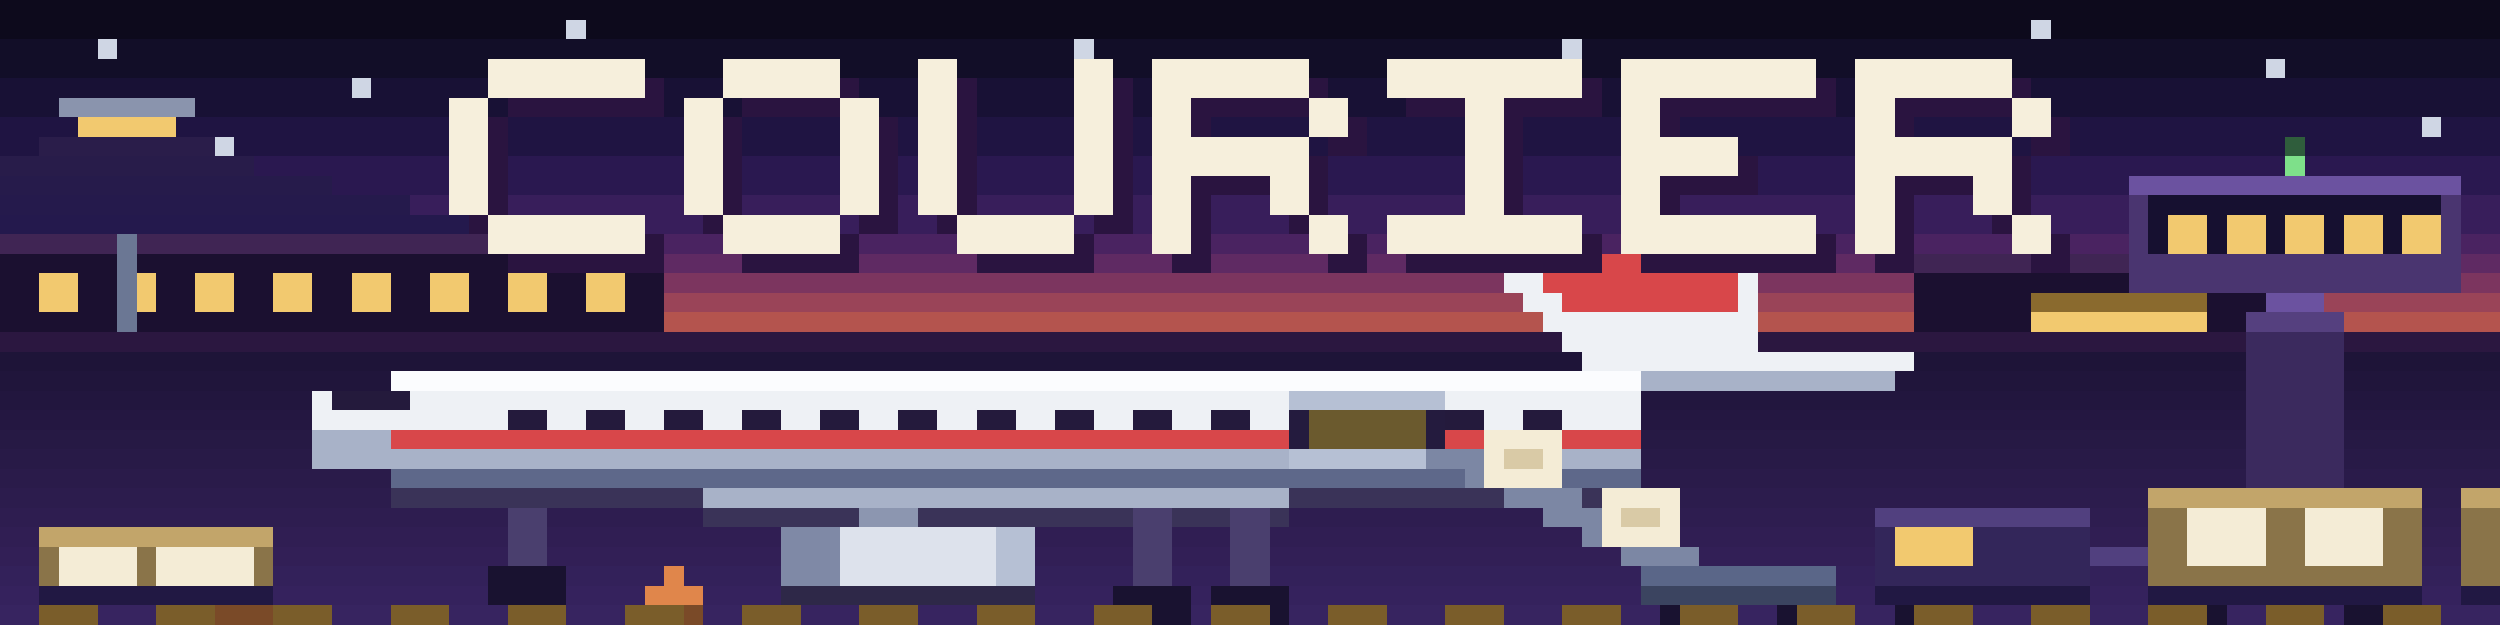
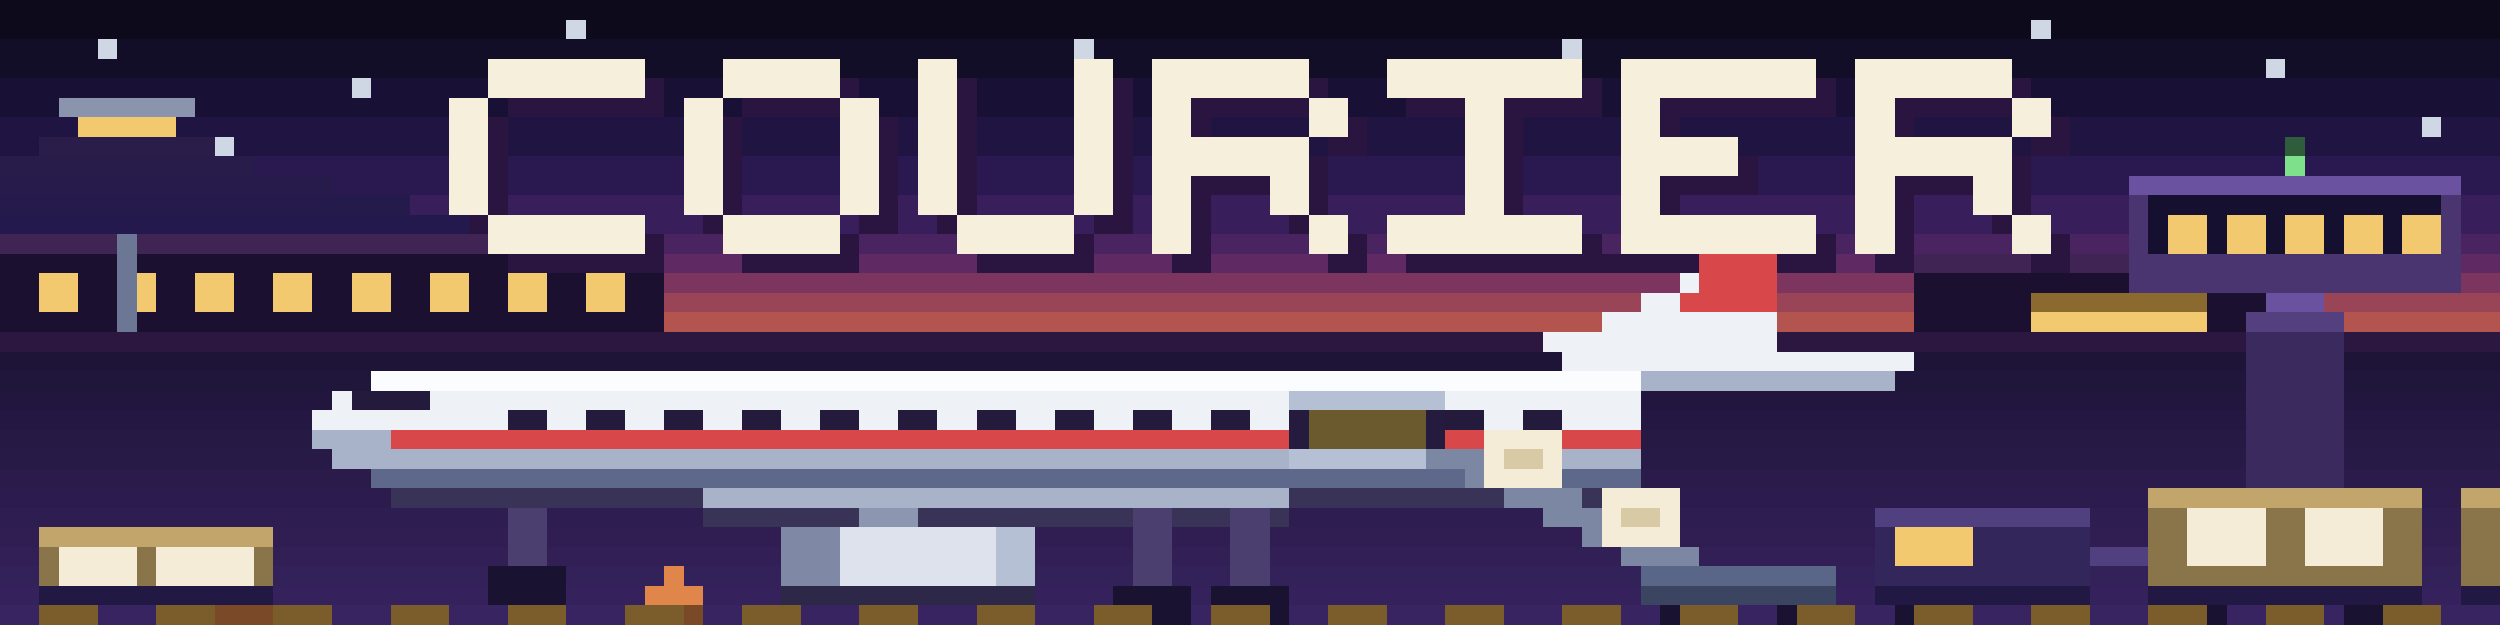
<svg xmlns="http://www.w3.org/2000/svg" viewBox="0 0 1024 256" shape-rendering="crispEdges" role="img" aria-label="Courier">
  <rect x="0" y="0" width="1024" height="8" fill="#0d0a1c" />
  <rect x="0" y="8" width="232" height="8" fill="#0d0a1c" />
  <rect x="232" y="8" width="8" height="8" fill="#cfd6e4" />
  <rect x="240" y="8" width="592" height="8" fill="#0d0a1c" />
  <rect x="832" y="8" width="8" height="8" fill="#cfd6e4" />
  <rect x="840" y="8" width="184" height="8" fill="#0d0a1c" />
  <rect x="0" y="16" width="40" height="8" fill="#120e28" />
  <rect x="40" y="16" width="8" height="8" fill="#cfd6e4" />
  <rect x="48" y="16" width="392" height="8" fill="#120e28" />
  <rect x="440" y="16" width="8" height="8" fill="#cfd6e4" />
  <rect x="448" y="16" width="192" height="8" fill="#120e28" />
  <rect x="640" y="16" width="8" height="8" fill="#cfd6e4" />
  <rect x="648" y="16" width="376" height="8" fill="#120e28" />
  <rect x="0" y="24" width="200" height="8" fill="#120e28" />
  <rect x="200" y="24" width="64" height="8" fill="#f6efdc" />
  <rect x="264" y="24" width="32" height="8" fill="#120e28" />
  <rect x="296" y="24" width="48" height="8" fill="#f6efdc" />
  <rect x="344" y="24" width="32" height="8" fill="#120e28" />
  <rect x="376" y="24" width="16" height="8" fill="#f6efdc" />
  <rect x="392" y="24" width="48" height="8" fill="#120e28" />
  <rect x="440" y="24" width="16" height="8" fill="#f6efdc" />
  <rect x="456" y="24" width="16" height="8" fill="#120e28" />
  <rect x="472" y="24" width="64" height="8" fill="#f6efdc" />
  <rect x="536" y="24" width="32" height="8" fill="#120e28" />
  <rect x="568" y="24" width="80" height="8" fill="#f6efdc" />
  <rect x="648" y="24" width="16" height="8" fill="#120e28" />
  <rect x="664" y="24" width="80" height="8" fill="#f6efdc" />
  <rect x="744" y="24" width="16" height="8" fill="#120e28" />
  <rect x="760" y="24" width="64" height="8" fill="#f6efdc" />
  <rect x="824" y="24" width="104" height="8" fill="#120e28" />
  <rect x="928" y="24" width="8" height="8" fill="#cfd6e4" />
  <rect x="936" y="24" width="88" height="8" fill="#120e28" />
  <rect x="0" y="32" width="144" height="8" fill="#181135" />
  <rect x="144" y="32" width="8" height="8" fill="#cfd6e4" />
  <rect x="152" y="32" width="48" height="8" fill="#181135" />
  <rect x="200" y="32" width="64" height="8" fill="#f6efdc" />
  <rect x="264" y="32" width="8" height="8" fill="#2a1440" />
  <rect x="272" y="32" width="24" height="8" fill="#181135" />
  <rect x="296" y="32" width="48" height="8" fill="#f6efdc" />
  <rect x="344" y="32" width="8" height="8" fill="#2a1440" />
  <rect x="352" y="32" width="24" height="8" fill="#181135" />
  <rect x="376" y="32" width="16" height="8" fill="#f6efdc" />
  <rect x="392" y="32" width="8" height="8" fill="#2a1440" />
  <rect x="400" y="32" width="40" height="8" fill="#181135" />
  <rect x="440" y="32" width="16" height="8" fill="#f6efdc" />
  <rect x="456" y="32" width="8" height="8" fill="#2a1440" />
  <rect x="464" y="32" width="8" height="8" fill="#181135" />
  <rect x="472" y="32" width="64" height="8" fill="#f6efdc" />
  <rect x="536" y="32" width="8" height="8" fill="#2a1440" />
  <rect x="544" y="32" width="24" height="8" fill="#181135" />
  <rect x="568" y="32" width="80" height="8" fill="#f6efdc" />
  <rect x="648" y="32" width="8" height="8" fill="#2a1440" />
  <rect x="656" y="32" width="8" height="8" fill="#181135" />
  <rect x="664" y="32" width="80" height="8" fill="#f6efdc" />
  <rect x="744" y="32" width="8" height="8" fill="#2a1440" />
  <rect x="752" y="32" width="8" height="8" fill="#181135" />
  <rect x="760" y="32" width="64" height="8" fill="#f6efdc" />
  <rect x="824" y="32" width="8" height="8" fill="#2a1440" />
  <rect x="832" y="32" width="192" height="8" fill="#181135" />
  <rect x="0" y="40" width="24" height="8" fill="#181135" />
  <rect x="24" y="40" width="56" height="8" fill="#8a94ad" />
  <rect x="80" y="40" width="104" height="8" fill="#181135" />
  <rect x="184" y="40" width="16" height="8" fill="#f6efdc" />
  <rect x="200" y="40" width="8" height="8" fill="#181135" />
  <rect x="208" y="40" width="64" height="8" fill="#2a1440" />
  <rect x="272" y="40" width="8" height="8" fill="#181135" />
  <rect x="280" y="40" width="16" height="8" fill="#f6efdc" />
  <rect x="296" y="40" width="8" height="8" fill="#181135" />
  <rect x="304" y="40" width="40" height="8" fill="#2a1440" />
  <rect x="344" y="40" width="16" height="8" fill="#f6efdc" />
  <rect x="360" y="40" width="16" height="8" fill="#181135" />
  <rect x="376" y="40" width="16" height="8" fill="#f6efdc" />
  <rect x="392" y="40" width="8" height="8" fill="#2a1440" />
  <rect x="400" y="40" width="40" height="8" fill="#181135" />
  <rect x="440" y="40" width="16" height="8" fill="#f6efdc" />
  <rect x="456" y="40" width="8" height="8" fill="#2a1440" />
  <rect x="464" y="40" width="8" height="8" fill="#181135" />
  <rect x="472" y="40" width="16" height="8" fill="#f6efdc" />
  <rect x="488" y="40" width="48" height="8" fill="#2a1440" />
  <rect x="536" y="40" width="16" height="8" fill="#f6efdc" />
  <rect x="552" y="40" width="24" height="8" fill="#181135" />
  <rect x="576" y="40" width="24" height="8" fill="#2a1440" />
  <rect x="600" y="40" width="16" height="8" fill="#f6efdc" />
  <rect x="616" y="40" width="40" height="8" fill="#2a1440" />
  <rect x="656" y="40" width="8" height="8" fill="#181135" />
  <rect x="664" y="40" width="16" height="8" fill="#f6efdc" />
  <rect x="680" y="40" width="72" height="8" fill="#2a1440" />
  <rect x="752" y="40" width="8" height="8" fill="#181135" />
  <rect x="760" y="40" width="16" height="8" fill="#f6efdc" />
  <rect x="776" y="40" width="48" height="8" fill="#2a1440" />
  <rect x="824" y="40" width="16" height="8" fill="#f6efdc" />
  <rect x="840" y="40" width="184" height="8" fill="#181135" />
  <rect x="0" y="48" width="32" height="8" fill="#1f1442" />
  <rect x="32" y="48" width="40" height="8" fill="#f2c96f" />
  <rect x="72" y="48" width="112" height="8" fill="#1f1442" />
  <rect x="184" y="48" width="16" height="8" fill="#f6efdc" />
  <rect x="200" y="48" width="8" height="8" fill="#2a1440" />
  <rect x="208" y="48" width="72" height="8" fill="#1f1442" />
  <rect x="280" y="48" width="16" height="8" fill="#f6efdc" />
  <rect x="296" y="48" width="8" height="8" fill="#2a1440" />
  <rect x="304" y="48" width="40" height="8" fill="#1f1442" />
  <rect x="344" y="48" width="16" height="8" fill="#f6efdc" />
  <rect x="360" y="48" width="8" height="8" fill="#2a1440" />
  <rect x="368" y="48" width="8" height="8" fill="#1f1442" />
  <rect x="376" y="48" width="16" height="8" fill="#f6efdc" />
  <rect x="392" y="48" width="8" height="8" fill="#2a1440" />
  <rect x="400" y="48" width="40" height="8" fill="#1f1442" />
  <rect x="440" y="48" width="16" height="8" fill="#f6efdc" />
  <rect x="456" y="48" width="8" height="8" fill="#2a1440" />
  <rect x="464" y="48" width="8" height="8" fill="#1f1442" />
  <rect x="472" y="48" width="16" height="8" fill="#f6efdc" />
  <rect x="488" y="48" width="8" height="8" fill="#2a1440" />
  <rect x="496" y="48" width="40" height="8" fill="#1f1442" />
  <rect x="536" y="48" width="16" height="8" fill="#f6efdc" />
  <rect x="552" y="48" width="8" height="8" fill="#2a1440" />
  <rect x="560" y="48" width="40" height="8" fill="#1f1442" />
  <rect x="600" y="48" width="16" height="8" fill="#f6efdc" />
  <rect x="616" y="48" width="8" height="8" fill="#2a1440" />
  <rect x="624" y="48" width="40" height="8" fill="#1f1442" />
  <rect x="664" y="48" width="16" height="8" fill="#f6efdc" />
  <rect x="680" y="48" width="8" height="8" fill="#2a1440" />
  <rect x="688" y="48" width="72" height="8" fill="#1f1442" />
  <rect x="760" y="48" width="16" height="8" fill="#f6efdc" />
  <rect x="776" y="48" width="8" height="8" fill="#2a1440" />
  <rect x="784" y="48" width="40" height="8" fill="#1f1442" />
  <rect x="824" y="48" width="16" height="8" fill="#f6efdc" />
  <rect x="840" y="48" width="8" height="8" fill="#2a1440" />
  <rect x="848" y="48" width="144" height="8" fill="#1f1442" />
  <rect x="992" y="48" width="8" height="8" fill="#cfd6e4" />
  <rect x="1000" y="48" width="24" height="8" fill="#1f1442" />
  <rect x="0" y="56" width="16" height="8" fill="#1f1442" />
  <rect x="16" y="56" width="72" height="8" fill="#2a1d4a" />
  <rect x="88" y="56" width="8" height="8" fill="#cfd6e4" />
  <rect x="96" y="56" width="88" height="8" fill="#1f1442" />
  <rect x="184" y="56" width="16" height="8" fill="#f6efdc" />
  <rect x="200" y="56" width="8" height="8" fill="#2a1440" />
  <rect x="208" y="56" width="72" height="8" fill="#1f1442" />
  <rect x="280" y="56" width="16" height="8" fill="#f6efdc" />
  <rect x="296" y="56" width="8" height="8" fill="#2a1440" />
  <rect x="304" y="56" width="40" height="8" fill="#1f1442" />
  <rect x="344" y="56" width="16" height="8" fill="#f6efdc" />
  <rect x="360" y="56" width="8" height="8" fill="#2a1440" />
  <rect x="368" y="56" width="8" height="8" fill="#1f1442" />
  <rect x="376" y="56" width="16" height="8" fill="#f6efdc" />
  <rect x="392" y="56" width="8" height="8" fill="#2a1440" />
  <rect x="400" y="56" width="40" height="8" fill="#1f1442" />
  <rect x="440" y="56" width="16" height="8" fill="#f6efdc" />
  <rect x="456" y="56" width="8" height="8" fill="#2a1440" />
  <rect x="464" y="56" width="8" height="8" fill="#1f1442" />
  <rect x="472" y="56" width="64" height="8" fill="#f6efdc" />
  <rect x="536" y="56" width="8" height="8" fill="#1f1442" />
  <rect x="544" y="56" width="16" height="8" fill="#2a1440" />
  <rect x="560" y="56" width="40" height="8" fill="#1f1442" />
  <rect x="600" y="56" width="16" height="8" fill="#f6efdc" />
  <rect x="616" y="56" width="8" height="8" fill="#2a1440" />
  <rect x="624" y="56" width="40" height="8" fill="#1f1442" />
  <rect x="664" y="56" width="48" height="8" fill="#f6efdc" />
  <rect x="712" y="56" width="48" height="8" fill="#1f1442" />
  <rect x="760" y="56" width="64" height="8" fill="#f6efdc" />
  <rect x="824" y="56" width="8" height="8" fill="#1f1442" />
  <rect x="832" y="56" width="16" height="8" fill="#2a1440" />
  <rect x="848" y="56" width="88" height="8" fill="#1f1442" />
  <rect x="936" y="56" width="8" height="8" fill="#2f5d3c" />
  <rect x="944" y="56" width="80" height="8" fill="#1f1442" />
  <rect x="0" y="64" width="104" height="8" fill="#281c4a" />
  <rect x="104" y="64" width="80" height="8" fill="#2a1850" />
  <rect x="184" y="64" width="16" height="8" fill="#f6efdc" />
  <rect x="200" y="64" width="8" height="8" fill="#2a1440" />
  <rect x="208" y="64" width="72" height="8" fill="#2a1850" />
  <rect x="280" y="64" width="16" height="8" fill="#f6efdc" />
  <rect x="296" y="64" width="8" height="8" fill="#2a1440" />
  <rect x="304" y="64" width="40" height="8" fill="#2a1850" />
  <rect x="344" y="64" width="16" height="8" fill="#f6efdc" />
  <rect x="360" y="64" width="8" height="8" fill="#2a1440" />
  <rect x="368" y="64" width="8" height="8" fill="#2a1850" />
  <rect x="376" y="64" width="16" height="8" fill="#f6efdc" />
  <rect x="392" y="64" width="8" height="8" fill="#2a1440" />
  <rect x="400" y="64" width="40" height="8" fill="#2a1850" />
  <rect x="440" y="64" width="16" height="8" fill="#f6efdc" />
  <rect x="456" y="64" width="8" height="8" fill="#2a1440" />
  <rect x="464" y="64" width="8" height="8" fill="#2a1850" />
  <rect x="472" y="64" width="64" height="8" fill="#f6efdc" />
  <rect x="536" y="64" width="8" height="8" fill="#2a1440" />
  <rect x="544" y="64" width="56" height="8" fill="#2a1850" />
  <rect x="600" y="64" width="16" height="8" fill="#f6efdc" />
  <rect x="616" y="64" width="8" height="8" fill="#2a1440" />
  <rect x="624" y="64" width="40" height="8" fill="#2a1850" />
  <rect x="664" y="64" width="48" height="8" fill="#f6efdc" />
  <rect x="712" y="64" width="8" height="8" fill="#2a1440" />
  <rect x="720" y="64" width="40" height="8" fill="#2a1850" />
  <rect x="760" y="64" width="64" height="8" fill="#f6efdc" />
  <rect x="824" y="64" width="8" height="8" fill="#2a1440" />
  <rect x="832" y="64" width="104" height="8" fill="#2a1850" />
  <rect x="936" y="64" width="8" height="8" fill="#7ee08a" />
  <rect x="944" y="64" width="80" height="8" fill="#2a1850" />
  <rect x="0" y="72" width="136" height="8" fill="#261b4b" />
  <rect x="136" y="72" width="48" height="8" fill="#2a1850" />
  <rect x="184" y="72" width="16" height="8" fill="#f6efdc" />
  <rect x="200" y="72" width="8" height="8" fill="#2a1440" />
  <rect x="208" y="72" width="72" height="8" fill="#2a1850" />
  <rect x="280" y="72" width="16" height="8" fill="#f6efdc" />
  <rect x="296" y="72" width="8" height="8" fill="#2a1440" />
  <rect x="304" y="72" width="40" height="8" fill="#2a1850" />
  <rect x="344" y="72" width="16" height="8" fill="#f6efdc" />
  <rect x="360" y="72" width="8" height="8" fill="#2a1440" />
  <rect x="368" y="72" width="8" height="8" fill="#2a1850" />
  <rect x="376" y="72" width="16" height="8" fill="#f6efdc" />
  <rect x="392" y="72" width="8" height="8" fill="#2a1440" />
  <rect x="400" y="72" width="40" height="8" fill="#2a1850" />
  <rect x="440" y="72" width="16" height="8" fill="#f6efdc" />
  <rect x="456" y="72" width="8" height="8" fill="#2a1440" />
  <rect x="464" y="72" width="8" height="8" fill="#2a1850" />
  <rect x="472" y="72" width="16" height="8" fill="#f6efdc" />
  <rect x="488" y="72" width="32" height="8" fill="#2a1440" />
  <rect x="520" y="72" width="16" height="8" fill="#f6efdc" />
  <rect x="536" y="72" width="8" height="8" fill="#2a1440" />
  <rect x="544" y="72" width="56" height="8" fill="#2a1850" />
  <rect x="600" y="72" width="16" height="8" fill="#f6efdc" />
  <rect x="616" y="72" width="8" height="8" fill="#2a1440" />
  <rect x="624" y="72" width="40" height="8" fill="#2a1850" />
  <rect x="664" y="72" width="16" height="8" fill="#f6efdc" />
  <rect x="680" y="72" width="40" height="8" fill="#2a1440" />
  <rect x="720" y="72" width="40" height="8" fill="#2a1850" />
  <rect x="760" y="72" width="16" height="8" fill="#f6efdc" />
  <rect x="776" y="72" width="32" height="8" fill="#2a1440" />
  <rect x="808" y="72" width="16" height="8" fill="#f6efdc" />
  <rect x="824" y="72" width="8" height="8" fill="#2a1440" />
  <rect x="832" y="72" width="40" height="8" fill="#2a1850" />
  <rect x="872" y="72" width="136" height="8" fill="#6b52a0" />
  <rect x="1008" y="72" width="16" height="8" fill="#2a1850" />
  <rect x="0" y="80" width="168" height="8" fill="#251a4c" />
  <rect x="168" y="80" width="16" height="8" fill="#381e5b" />
  <rect x="184" y="80" width="16" height="8" fill="#f6efdc" />
  <rect x="200" y="80" width="8" height="8" fill="#2a1440" />
  <rect x="208" y="80" width="72" height="8" fill="#381e5b" />
  <rect x="280" y="80" width="16" height="8" fill="#f6efdc" />
  <rect x="296" y="80" width="8" height="8" fill="#2a1440" />
  <rect x="304" y="80" width="40" height="8" fill="#381e5b" />
  <rect x="344" y="80" width="16" height="8" fill="#f6efdc" />
  <rect x="360" y="80" width="8" height="8" fill="#2a1440" />
  <rect x="368" y="80" width="8" height="8" fill="#381e5b" />
  <rect x="376" y="80" width="16" height="8" fill="#f6efdc" />
  <rect x="392" y="80" width="8" height="8" fill="#2a1440" />
  <rect x="400" y="80" width="40" height="8" fill="#381e5b" />
  <rect x="440" y="80" width="16" height="8" fill="#f6efdc" />
  <rect x="456" y="80" width="8" height="8" fill="#2a1440" />
  <rect x="464" y="80" width="8" height="8" fill="#381e5b" />
  <rect x="472" y="80" width="16" height="8" fill="#f6efdc" />
  <rect x="488" y="80" width="8" height="8" fill="#2a1440" />
  <rect x="496" y="80" width="24" height="8" fill="#381e5b" />
  <rect x="520" y="80" width="16" height="8" fill="#f6efdc" />
  <rect x="536" y="80" width="8" height="8" fill="#2a1440" />
  <rect x="544" y="80" width="56" height="8" fill="#381e5b" />
  <rect x="600" y="80" width="16" height="8" fill="#f6efdc" />
  <rect x="616" y="80" width="8" height="8" fill="#2a1440" />
  <rect x="624" y="80" width="40" height="8" fill="#381e5b" />
  <rect x="664" y="80" width="16" height="8" fill="#f6efdc" />
  <rect x="680" y="80" width="8" height="8" fill="#2a1440" />
  <rect x="688" y="80" width="72" height="8" fill="#381e5b" />
  <rect x="760" y="80" width="16" height="8" fill="#f6efdc" />
  <rect x="776" y="80" width="8" height="8" fill="#2a1440" />
  <rect x="784" y="80" width="24" height="8" fill="#381e5b" />
  <rect x="808" y="80" width="16" height="8" fill="#f6efdc" />
  <rect x="824" y="80" width="8" height="8" fill="#2a1440" />
  <rect x="832" y="80" width="40" height="8" fill="#381e5b" />
  <rect x="872" y="80" width="8" height="8" fill="#4a3570" />
  <rect x="880" y="80" width="120" height="8" fill="#161030" />
  <rect x="1000" y="80" width="8" height="8" fill="#4a3570" />
  <rect x="1008" y="80" width="16" height="8" fill="#381e5b" />
  <rect x="0" y="88" width="192" height="8" fill="#24194d" />
  <rect x="192" y="88" width="8" height="8" fill="#2a1440" />
  <rect x="200" y="88" width="64" height="8" fill="#f6efdc" />
  <rect x="264" y="88" width="24" height="8" fill="#381e5b" />
  <rect x="288" y="88" width="8" height="8" fill="#2a1440" />
  <rect x="296" y="88" width="48" height="8" fill="#f6efdc" />
  <rect x="344" y="88" width="8" height="8" fill="#381e5b" />
  <rect x="352" y="88" width="16" height="8" fill="#2a1440" />
  <rect x="368" y="88" width="16" height="8" fill="#381e5b" />
  <rect x="384" y="88" width="8" height="8" fill="#2a1440" />
  <rect x="392" y="88" width="48" height="8" fill="#f6efdc" />
  <rect x="440" y="88" width="8" height="8" fill="#381e5b" />
  <rect x="448" y="88" width="16" height="8" fill="#2a1440" />
  <rect x="464" y="88" width="8" height="8" fill="#381e5b" />
  <rect x="472" y="88" width="16" height="8" fill="#f6efdc" />
  <rect x="488" y="88" width="8" height="8" fill="#2a1440" />
  <rect x="496" y="88" width="32" height="8" fill="#381e5b" />
  <rect x="528" y="88" width="8" height="8" fill="#2a1440" />
  <rect x="536" y="88" width="16" height="8" fill="#f6efdc" />
  <rect x="552" y="88" width="16" height="8" fill="#381e5b" />
  <rect x="568" y="88" width="80" height="8" fill="#f6efdc" />
  <rect x="648" y="88" width="16" height="8" fill="#381e5b" />
  <rect x="664" y="88" width="80" height="8" fill="#f6efdc" />
  <rect x="744" y="88" width="16" height="8" fill="#381e5b" />
  <rect x="760" y="88" width="16" height="8" fill="#f6efdc" />
  <rect x="776" y="88" width="8" height="8" fill="#2a1440" />
  <rect x="784" y="88" width="32" height="8" fill="#381e5b" />
  <rect x="816" y="88" width="8" height="8" fill="#2a1440" />
  <rect x="824" y="88" width="16" height="8" fill="#f6efdc" />
  <rect x="840" y="88" width="32" height="8" fill="#381e5b" />
  <rect x="872" y="88" width="8" height="8" fill="#4a3570" />
  <rect x="880" y="88" width="8" height="8" fill="#161030" />
  <rect x="888" y="88" width="16" height="8" fill="#f2c96f" />
  <rect x="904" y="88" width="8" height="8" fill="#161030" />
  <rect x="912" y="88" width="16" height="8" fill="#f2c96f" />
  <rect x="928" y="88" width="8" height="8" fill="#161030" />
  <rect x="936" y="88" width="16" height="8" fill="#f2c96f" />
  <rect x="952" y="88" width="8" height="8" fill="#161030" />
  <rect x="960" y="88" width="16" height="8" fill="#f2c96f" />
  <rect x="976" y="88" width="8" height="8" fill="#161030" />
  <rect x="984" y="88" width="16" height="8" fill="#f2c96f" />
  <rect x="1000" y="88" width="8" height="8" fill="#4a3570" />
  <rect x="1008" y="88" width="16" height="8" fill="#381e5b" />
  <rect x="0" y="96" width="48" height="8" fill="#402554" />
  <rect x="48" y="96" width="8" height="8" fill="#6b7794" />
  <rect x="56" y="96" width="144" height="8" fill="#402554" />
  <rect x="200" y="96" width="64" height="8" fill="#f6efdc" />
  <rect x="264" y="96" width="8" height="8" fill="#2a1440" />
  <rect x="272" y="96" width="24" height="8" fill="#4a2361" />
  <rect x="296" y="96" width="48" height="8" fill="#f6efdc" />
  <rect x="344" y="96" width="8" height="8" fill="#2a1440" />
  <rect x="352" y="96" width="40" height="8" fill="#4a2361" />
  <rect x="392" y="96" width="48" height="8" fill="#f6efdc" />
  <rect x="440" y="96" width="8" height="8" fill="#2a1440" />
  <rect x="448" y="96" width="24" height="8" fill="#4a2361" />
  <rect x="472" y="96" width="16" height="8" fill="#f6efdc" />
  <rect x="488" y="96" width="8" height="8" fill="#2a1440" />
  <rect x="496" y="96" width="40" height="8" fill="#4a2361" />
  <rect x="536" y="96" width="16" height="8" fill="#f6efdc" />
  <rect x="552" y="96" width="8" height="8" fill="#2a1440" />
  <rect x="560" y="96" width="8" height="8" fill="#4a2361" />
  <rect x="568" y="96" width="80" height="8" fill="#f6efdc" />
  <rect x="648" y="96" width="8" height="8" fill="#2a1440" />
  <rect x="656" y="96" width="8" height="8" fill="#4a2361" />
  <rect x="664" y="96" width="80" height="8" fill="#f6efdc" />
  <rect x="744" y="96" width="8" height="8" fill="#2a1440" />
  <rect x="752" y="96" width="8" height="8" fill="#4a2361" />
  <rect x="760" y="96" width="16" height="8" fill="#f6efdc" />
  <rect x="776" y="96" width="8" height="8" fill="#2a1440" />
  <rect x="784" y="96" width="40" height="8" fill="#4a2361" />
  <rect x="824" y="96" width="16" height="8" fill="#f6efdc" />
  <rect x="840" y="96" width="8" height="8" fill="#2a1440" />
  <rect x="848" y="96" width="24" height="8" fill="#4a2361" />
  <rect x="872" y="96" width="8" height="8" fill="#4a3570" />
  <rect x="880" y="96" width="8" height="8" fill="#161030" />
  <rect x="888" y="96" width="16" height="8" fill="#f2c96f" />
  <rect x="904" y="96" width="8" height="8" fill="#161030" />
  <rect x="912" y="96" width="16" height="8" fill="#f2c96f" />
  <rect x="928" y="96" width="8" height="8" fill="#161030" />
  <rect x="936" y="96" width="16" height="8" fill="#f2c96f" />
  <rect x="952" y="96" width="8" height="8" fill="#161030" />
  <rect x="960" y="96" width="16" height="8" fill="#f2c96f" />
  <rect x="976" y="96" width="8" height="8" fill="#161030" />
  <rect x="984" y="96" width="16" height="8" fill="#f2c96f" />
  <rect x="1000" y="96" width="8" height="8" fill="#4a3570" />
  <rect x="1008" y="96" width="16" height="8" fill="#4a2361" />
  <rect x="0" y="104" width="48" height="8" fill="#1b1030" />
  <rect x="48" y="104" width="8" height="8" fill="#6b7794" />
  <rect x="56" y="104" width="152" height="8" fill="#1b1030" />
  <rect x="208" y="104" width="64" height="8" fill="#2a1440" />
  <rect x="272" y="104" width="32" height="8" fill="#5f2a63" />
  <rect x="304" y="104" width="48" height="8" fill="#2a1440" />
  <rect x="352" y="104" width="48" height="8" fill="#5f2a63" />
  <rect x="400" y="104" width="48" height="8" fill="#2a1440" />
  <rect x="448" y="104" width="32" height="8" fill="#5f2a63" />
  <rect x="480" y="104" width="16" height="8" fill="#2a1440" />
  <rect x="496" y="104" width="48" height="8" fill="#5f2a63" />
  <rect x="544" y="104" width="16" height="8" fill="#2a1440" />
  <rect x="560" y="104" width="16" height="8" fill="#5f2a63" />
-   <rect x="576" y="104" width="80" height="8" fill="#2a1440" />
-   <rect x="656" y="104" width="16" height="8" fill="#d8474a" />
-   <rect x="672" y="104" width="80" height="8" fill="#2a1440" />
+   <rect x="576" y="104" width="120" height="8" fill="#2a1440" />
+   <rect x="696" y="104" width="32" height="8" fill="#d8474a" />
+   <rect x="728" y="104" width="24" height="8" fill="#2a1440" />
  <rect x="752" y="104" width="16" height="8" fill="#5f2a63" />
  <rect x="768" y="104" width="16" height="8" fill="#2a1440" />
  <rect x="784" y="104" width="48" height="8" fill="#402554" />
  <rect x="832" y="104" width="16" height="8" fill="#2a1440" />
  <rect x="848" y="104" width="24" height="8" fill="#402554" />
  <rect x="872" y="104" width="136" height="8" fill="#4a3570" />
  <rect x="1008" y="104" width="16" height="8" fill="#5f2a63" />
  <rect x="0" y="112" width="16" height="8" fill="#1b1030" />
  <rect x="16" y="112" width="16" height="8" fill="#f2c96f" />
  <rect x="32" y="112" width="16" height="8" fill="#1b1030" />
  <rect x="48" y="112" width="8" height="8" fill="#6b7794" />
  <rect x="56" y="112" width="8" height="8" fill="#f2c96f" />
  <rect x="64" y="112" width="16" height="8" fill="#1b1030" />
  <rect x="80" y="112" width="16" height="8" fill="#f2c96f" />
  <rect x="96" y="112" width="16" height="8" fill="#1b1030" />
  <rect x="112" y="112" width="16" height="8" fill="#f2c96f" />
  <rect x="128" y="112" width="16" height="8" fill="#1b1030" />
  <rect x="144" y="112" width="16" height="8" fill="#f2c96f" />
  <rect x="160" y="112" width="16" height="8" fill="#1b1030" />
  <rect x="176" y="112" width="16" height="8" fill="#f2c96f" />
  <rect x="192" y="112" width="16" height="8" fill="#1b1030" />
  <rect x="208" y="112" width="16" height="8" fill="#f2c96f" />
  <rect x="224" y="112" width="16" height="8" fill="#1b1030" />
  <rect x="240" y="112" width="16" height="8" fill="#f2c96f" />
  <rect x="256" y="112" width="16" height="8" fill="#1b1030" />
-   <rect x="272" y="112" width="344" height="8" fill="#7c355f" />
-   <rect x="616" y="112" width="16" height="8" fill="#eef1f5" />
-   <rect x="632" y="112" width="80" height="8" fill="#d8474a" />
-   <rect x="712" y="112" width="8" height="8" fill="#eef1f5" />
-   <rect x="720" y="112" width="64" height="8" fill="#7c355f" />
+   <rect x="272" y="112" width="416" height="8" fill="#7c355f" />
+   <rect x="688" y="112" width="8" height="8" fill="#eef1f5" />
+   <rect x="696" y="112" width="32" height="8" fill="#d8474a" />
+   <rect x="728" y="112" width="56" height="8" fill="#7c355f" />
  <rect x="784" y="112" width="88" height="8" fill="#1b1030" />
  <rect x="872" y="112" width="136" height="8" fill="#4a3570" />
  <rect x="1008" y="112" width="16" height="8" fill="#7c355f" />
  <rect x="0" y="120" width="16" height="8" fill="#1b1030" />
  <rect x="16" y="120" width="16" height="8" fill="#f2c96f" />
  <rect x="32" y="120" width="16" height="8" fill="#1b1030" />
  <rect x="48" y="120" width="8" height="8" fill="#6b7794" />
  <rect x="56" y="120" width="8" height="8" fill="#f2c96f" />
  <rect x="64" y="120" width="16" height="8" fill="#1b1030" />
  <rect x="80" y="120" width="16" height="8" fill="#f2c96f" />
  <rect x="96" y="120" width="16" height="8" fill="#1b1030" />
  <rect x="112" y="120" width="16" height="8" fill="#f2c96f" />
  <rect x="128" y="120" width="16" height="8" fill="#1b1030" />
  <rect x="144" y="120" width="16" height="8" fill="#f2c96f" />
  <rect x="160" y="120" width="16" height="8" fill="#1b1030" />
  <rect x="176" y="120" width="16" height="8" fill="#f2c96f" />
  <rect x="192" y="120" width="16" height="8" fill="#1b1030" />
  <rect x="208" y="120" width="16" height="8" fill="#f2c96f" />
  <rect x="224" y="120" width="16" height="8" fill="#1b1030" />
  <rect x="240" y="120" width="16" height="8" fill="#f2c96f" />
  <rect x="256" y="120" width="16" height="8" fill="#1b1030" />
-   <rect x="272" y="120" width="352" height="8" fill="#9a4458" />
-   <rect x="624" y="120" width="16" height="8" fill="#eef1f5" />
-   <rect x="640" y="120" width="72" height="8" fill="#d8474a" />
-   <rect x="712" y="120" width="8" height="8" fill="#eef1f5" />
-   <rect x="720" y="120" width="64" height="8" fill="#9a4458" />
+   <rect x="272" y="120" width="400" height="8" fill="#9a4458" />
+   <rect x="672" y="120" width="16" height="8" fill="#eef1f5" />
+   <rect x="688" y="120" width="40" height="8" fill="#d8474a" />
+   <rect x="728" y="120" width="56" height="8" fill="#9a4458" />
  <rect x="784" y="120" width="48" height="8" fill="#1b1030" />
  <rect x="832" y="120" width="72" height="8" fill="#8a6a2e" />
  <rect x="904" y="120" width="24" height="8" fill="#1b1030" />
  <rect x="928" y="120" width="24" height="8" fill="#6b52a0" />
  <rect x="952" y="120" width="72" height="8" fill="#9a4458" />
  <rect x="0" y="128" width="48" height="8" fill="#1b1030" />
  <rect x="48" y="128" width="8" height="8" fill="#6b7794" />
  <rect x="56" y="128" width="216" height="8" fill="#1b1030" />
-   <rect x="272" y="128" width="360" height="8" fill="#b4544e" />
-   <rect x="632" y="128" width="88" height="8" fill="#eef1f5" />
-   <rect x="720" y="128" width="64" height="8" fill="#b4544e" />
+   <rect x="272" y="128" width="384" height="8" fill="#b4544e" />
+   <rect x="656" y="128" width="72" height="8" fill="#eef1f5" />
+   <rect x="728" y="128" width="56" height="8" fill="#b4544e" />
  <rect x="784" y="128" width="48" height="8" fill="#1b1030" />
  <rect x="832" y="128" width="72" height="8" fill="#f2c96f" />
  <rect x="904" y="128" width="16" height="8" fill="#1b1030" />
  <rect x="920" y="128" width="40" height="8" fill="#55407f" />
  <rect x="960" y="128" width="64" height="8" fill="#b4544e" />
-   <rect x="0" y="136" width="640" height="8" fill="#2b1740" />
-   <rect x="640" y="136" width="80" height="8" fill="#eef1f5" />
-   <rect x="720" y="136" width="200" height="8" fill="#2b1740" />
+   <rect x="0" y="136" width="632" height="8" fill="#2b1740" />
+   <rect x="632" y="136" width="96" height="8" fill="#eef1f5" />
+   <rect x="728" y="136" width="192" height="8" fill="#2b1740" />
  <rect x="920" y="136" width="40" height="8" fill="#3b2a5e" />
  <rect x="960" y="136" width="64" height="8" fill="#2b1740" />
-   <rect x="0" y="144" width="648" height="8" fill="#1e1438" />
-   <rect x="648" y="144" width="136" height="8" fill="#eef1f5" />
+   <rect x="0" y="144" width="640" height="8" fill="#1e1438" />
+   <rect x="640" y="144" width="144" height="8" fill="#eef1f5" />
  <rect x="784" y="144" width="136" height="8" fill="#1e1438" />
  <rect x="920" y="144" width="40" height="8" fill="#3b2a5e" />
  <rect x="960" y="144" width="64" height="8" fill="#1e1438" />
-   <rect x="0" y="152" width="160" height="8" fill="#20153b" />
-   <rect x="160" y="152" width="512" height="8" fill="#fbfcfe" />
+   <rect x="0" y="152" width="152" height="8" fill="#20153b" />
+   <rect x="152" y="152" width="520" height="8" fill="#fbfcfe" />
  <rect x="672" y="152" width="104" height="8" fill="#a8b2c8" />
  <rect x="776" y="152" width="144" height="8" fill="#20153b" />
  <rect x="920" y="152" width="40" height="8" fill="#3b2a5e" />
  <rect x="960" y="152" width="64" height="8" fill="#20153b" />
-   <rect x="0" y="160" width="128" height="8" fill="#22163e" />
-   <rect x="128" y="160" width="8" height="8" fill="#eef1f5" />
-   <rect x="136" y="160" width="32" height="8" fill="#241a3c" />
-   <rect x="168" y="160" width="360" height="8" fill="#eef1f5" />
+   <rect x="0" y="160" width="136" height="8" fill="#22163e" />
+   <rect x="136" y="160" width="8" height="8" fill="#eef1f5" />
+   <rect x="144" y="160" width="32" height="8" fill="#241a3c" />
+   <rect x="176" y="160" width="352" height="8" fill="#eef1f5" />
  <rect x="528" y="160" width="64" height="8" fill="#b6c0d4" />
  <rect x="592" y="160" width="80" height="8" fill="#eef1f5" />
  <rect x="672" y="160" width="248" height="8" fill="#22163e" />
  <rect x="920" y="160" width="40" height="8" fill="#3b2a5e" />
  <rect x="960" y="160" width="64" height="8" fill="#22163e" />
  <rect x="0" y="168" width="128" height="8" fill="#241741" />
  <rect x="128" y="168" width="80" height="8" fill="#eef1f5" />
  <rect x="208" y="168" width="16" height="8" fill="#241a3c" />
  <rect x="224" y="168" width="16" height="8" fill="#eef1f5" />
  <rect x="240" y="168" width="16" height="8" fill="#241a3c" />
  <rect x="256" y="168" width="16" height="8" fill="#eef1f5" />
  <rect x="272" y="168" width="16" height="8" fill="#241a3c" />
  <rect x="288" y="168" width="16" height="8" fill="#eef1f5" />
  <rect x="304" y="168" width="16" height="8" fill="#241a3c" />
  <rect x="320" y="168" width="16" height="8" fill="#eef1f5" />
  <rect x="336" y="168" width="16" height="8" fill="#241a3c" />
  <rect x="352" y="168" width="16" height="8" fill="#eef1f5" />
  <rect x="368" y="168" width="16" height="8" fill="#241a3c" />
  <rect x="384" y="168" width="16" height="8" fill="#eef1f5" />
  <rect x="400" y="168" width="16" height="8" fill="#241a3c" />
  <rect x="416" y="168" width="16" height="8" fill="#eef1f5" />
  <rect x="432" y="168" width="16" height="8" fill="#241a3c" />
  <rect x="448" y="168" width="16" height="8" fill="#eef1f5" />
  <rect x="464" y="168" width="16" height="8" fill="#241a3c" />
  <rect x="480" y="168" width="16" height="8" fill="#eef1f5" />
  <rect x="496" y="168" width="16" height="8" fill="#241a3c" />
  <rect x="512" y="168" width="16" height="8" fill="#eef1f5" />
  <rect x="528" y="168" width="8" height="8" fill="#241b3e" />
  <rect x="536" y="168" width="48" height="8" fill="#6b5a2e" />
  <rect x="584" y="168" width="8" height="8" fill="#241b3e" />
  <rect x="592" y="168" width="16" height="8" fill="#241a3c" />
  <rect x="608" y="168" width="16" height="8" fill="#eef1f5" />
  <rect x="624" y="168" width="16" height="8" fill="#241a3c" />
  <rect x="640" y="168" width="32" height="8" fill="#eef1f5" />
  <rect x="672" y="168" width="248" height="8" fill="#241741" />
  <rect x="920" y="168" width="40" height="8" fill="#3b2a5e" />
  <rect x="960" y="168" width="64" height="8" fill="#241741" />
  <rect x="0" y="176" width="128" height="8" fill="#261944" />
  <rect x="128" y="176" width="32" height="8" fill="#a8b2c8" />
  <rect x="160" y="176" width="368" height="8" fill="#d8474a" />
  <rect x="528" y="176" width="8" height="8" fill="#241b3e" />
  <rect x="536" y="176" width="48" height="8" fill="#6b5a2e" />
  <rect x="584" y="176" width="8" height="8" fill="#241b3e" />
  <rect x="592" y="176" width="16" height="8" fill="#d8474a" />
  <rect x="608" y="176" width="32" height="8" fill="#f4ecd6" />
  <rect x="640" y="176" width="32" height="8" fill="#d8474a" />
  <rect x="672" y="176" width="248" height="8" fill="#261944" />
  <rect x="920" y="176" width="40" height="8" fill="#3b2a5e" />
  <rect x="960" y="176" width="64" height="8" fill="#261944" />
-   <rect x="0" y="184" width="128" height="8" fill="#281a47" />
-   <rect x="128" y="184" width="400" height="8" fill="#a8b2c8" />
+   <rect x="0" y="184" width="136" height="8" fill="#281a47" />
+   <rect x="136" y="184" width="392" height="8" fill="#a8b2c8" />
  <rect x="528" y="184" width="56" height="8" fill="#b6c0d4" />
  <rect x="584" y="184" width="24" height="8" fill="#7c87a4" />
  <rect x="608" y="184" width="8" height="8" fill="#f4ecd6" />
  <rect x="616" y="184" width="16" height="8" fill="#d9caa6" />
  <rect x="632" y="184" width="8" height="8" fill="#f4ecd6" />
  <rect x="640" y="184" width="32" height="8" fill="#a8b2c8" />
  <rect x="672" y="184" width="248" height="8" fill="#281a47" />
  <rect x="920" y="184" width="40" height="8" fill="#3b2a5e" />
  <rect x="960" y="184" width="64" height="8" fill="#281a47" />
-   <rect x="0" y="192" width="160" height="8" fill="#2a1b4a" />
-   <rect x="160" y="192" width="440" height="8" fill="#5e688a" />
+   <rect x="0" y="192" width="152" height="8" fill="#2a1b4a" />
+   <rect x="152" y="192" width="448" height="8" fill="#5e688a" />
  <rect x="600" y="192" width="8" height="8" fill="#7c87a4" />
  <rect x="608" y="192" width="32" height="8" fill="#f4ecd6" />
  <rect x="640" y="192" width="32" height="8" fill="#5e688a" />
  <rect x="672" y="192" width="248" height="8" fill="#2a1b4a" />
  <rect x="920" y="192" width="40" height="8" fill="#3b2a5e" />
  <rect x="960" y="192" width="64" height="8" fill="#2a1b4a" />
  <rect x="0" y="200" width="160" height="8" fill="#2c1c4d" />
  <rect x="160" y="200" width="128" height="8" fill="#3a3358" />
  <rect x="288" y="200" width="240" height="8" fill="#a8b2c8" />
  <rect x="528" y="200" width="88" height="8" fill="#3a3358" />
  <rect x="616" y="200" width="32" height="8" fill="#7c87a4" />
  <rect x="648" y="200" width="8" height="8" fill="#3a3358" />
  <rect x="656" y="200" width="32" height="8" fill="#f4ecd6" />
  <rect x="688" y="200" width="192" height="8" fill="#2c1c4d" />
  <rect x="880" y="200" width="112" height="8" fill="#c2a56a" />
  <rect x="992" y="200" width="16" height="8" fill="#2c1c4d" />
  <rect x="1008" y="200" width="16" height="8" fill="#c2a56a" />
  <rect x="0" y="208" width="208" height="8" fill="#2e1d50" />
  <rect x="208" y="208" width="16" height="8" fill="#4a3f6e" />
  <rect x="224" y="208" width="64" height="8" fill="#2e1d50" />
  <rect x="288" y="208" width="64" height="8" fill="#3a3358" />
  <rect x="352" y="208" width="24" height="8" fill="#8c96b0" />
  <rect x="376" y="208" width="88" height="8" fill="#3a3358" />
  <rect x="464" y="208" width="16" height="8" fill="#4a3f6e" />
  <rect x="480" y="208" width="24" height="8" fill="#3a3358" />
  <rect x="504" y="208" width="16" height="8" fill="#4a3f6e" />
  <rect x="520" y="208" width="8" height="8" fill="#3a3358" />
  <rect x="528" y="208" width="104" height="8" fill="#2e1d50" />
  <rect x="632" y="208" width="24" height="8" fill="#7c87a4" />
  <rect x="656" y="208" width="8" height="8" fill="#f4ecd6" />
  <rect x="664" y="208" width="16" height="8" fill="#d9caa6" />
  <rect x="680" y="208" width="8" height="8" fill="#f4ecd6" />
  <rect x="688" y="208" width="80" height="8" fill="#2e1d50" />
  <rect x="768" y="208" width="88" height="8" fill="#51407f" />
  <rect x="856" y="208" width="24" height="8" fill="#2e1d50" />
  <rect x="880" y="208" width="16" height="8" fill="#8a7449" />
  <rect x="896" y="208" width="32" height="8" fill="#f4ecd6" />
  <rect x="928" y="208" width="16" height="8" fill="#8a7449" />
  <rect x="944" y="208" width="32" height="8" fill="#f4ecd6" />
  <rect x="976" y="208" width="16" height="8" fill="#8a7449" />
  <rect x="992" y="208" width="16" height="8" fill="#2e1d50" />
  <rect x="1008" y="208" width="16" height="8" fill="#8a7449" />
  <rect x="0" y="216" width="16" height="8" fill="#301e53" />
  <rect x="16" y="216" width="96" height="8" fill="#c2a56a" />
  <rect x="112" y="216" width="96" height="8" fill="#301e53" />
  <rect x="208" y="216" width="16" height="8" fill="#4a3f6e" />
  <rect x="224" y="216" width="96" height="8" fill="#301e53" />
  <rect x="320" y="216" width="24" height="8" fill="#7f89a6" />
  <rect x="344" y="216" width="64" height="8" fill="#dde2ec" />
  <rect x="408" y="216" width="16" height="8" fill="#b6c0d4" />
  <rect x="424" y="216" width="40" height="8" fill="#301e53" />
  <rect x="464" y="216" width="16" height="8" fill="#4a3f6e" />
  <rect x="480" y="216" width="24" height="8" fill="#301e53" />
  <rect x="504" y="216" width="16" height="8" fill="#4a3f6e" />
  <rect x="520" y="216" width="128" height="8" fill="#301e53" />
  <rect x="648" y="216" width="8" height="8" fill="#7c87a4" />
  <rect x="656" y="216" width="32" height="8" fill="#f4ecd6" />
  <rect x="688" y="216" width="80" height="8" fill="#301e53" />
  <rect x="768" y="216" width="8" height="8" fill="#33265a" />
  <rect x="776" y="216" width="32" height="8" fill="#f2c96f" />
  <rect x="808" y="216" width="48" height="8" fill="#33265a" />
  <rect x="856" y="216" width="24" height="8" fill="#301e53" />
  <rect x="880" y="216" width="16" height="8" fill="#8a7449" />
  <rect x="896" y="216" width="32" height="8" fill="#f4ecd6" />
  <rect x="928" y="216" width="16" height="8" fill="#8a7449" />
  <rect x="944" y="216" width="32" height="8" fill="#f4ecd6" />
  <rect x="976" y="216" width="16" height="8" fill="#8a7449" />
  <rect x="992" y="216" width="16" height="8" fill="#301e53" />
  <rect x="1008" y="216" width="16" height="8" fill="#8a7449" />
  <rect x="0" y="224" width="16" height="8" fill="#321f56" />
  <rect x="16" y="224" width="8" height="8" fill="#8a7449" />
  <rect x="24" y="224" width="32" height="8" fill="#f4ecd6" />
  <rect x="56" y="224" width="8" height="8" fill="#8a7449" />
  <rect x="64" y="224" width="40" height="8" fill="#f4ecd6" />
  <rect x="104" y="224" width="8" height="8" fill="#8a7449" />
  <rect x="112" y="224" width="96" height="8" fill="#321f56" />
  <rect x="208" y="224" width="16" height="8" fill="#4a3f6e" />
  <rect x="224" y="224" width="96" height="8" fill="#321f56" />
  <rect x="320" y="224" width="24" height="8" fill="#7f89a6" />
  <rect x="344" y="224" width="64" height="8" fill="#dde2ec" />
  <rect x="408" y="224" width="16" height="8" fill="#b6c0d4" />
  <rect x="424" y="224" width="40" height="8" fill="#321f56" />
  <rect x="464" y="224" width="16" height="8" fill="#4a3f6e" />
  <rect x="480" y="224" width="24" height="8" fill="#321f56" />
  <rect x="504" y="224" width="16" height="8" fill="#4a3f6e" />
  <rect x="520" y="224" width="144" height="8" fill="#321f56" />
  <rect x="664" y="224" width="32" height="8" fill="#7c87a4" />
  <rect x="696" y="224" width="72" height="8" fill="#321f56" />
  <rect x="768" y="224" width="8" height="8" fill="#33265a" />
  <rect x="776" y="224" width="32" height="8" fill="#f2c96f" />
  <rect x="808" y="224" width="48" height="8" fill="#33265a" />
  <rect x="856" y="224" width="24" height="8" fill="#51407f" />
  <rect x="880" y="224" width="16" height="8" fill="#8a7449" />
  <rect x="896" y="224" width="32" height="8" fill="#f4ecd6" />
  <rect x="928" y="224" width="16" height="8" fill="#8a7449" />
  <rect x="944" y="224" width="32" height="8" fill="#f4ecd6" />
  <rect x="976" y="224" width="16" height="8" fill="#8a7449" />
  <rect x="992" y="224" width="16" height="8" fill="#321f56" />
  <rect x="1008" y="224" width="16" height="8" fill="#8a7449" />
  <rect x="0" y="232" width="16" height="8" fill="#33215a" />
  <rect x="16" y="232" width="8" height="8" fill="#8a7449" />
  <rect x="24" y="232" width="32" height="8" fill="#f4ecd6" />
  <rect x="56" y="232" width="8" height="8" fill="#8a7449" />
  <rect x="64" y="232" width="40" height="8" fill="#f4ecd6" />
  <rect x="104" y="232" width="8" height="8" fill="#8a7449" />
  <rect x="112" y="232" width="88" height="8" fill="#33215a" />
  <rect x="200" y="232" width="32" height="8" fill="#191230" />
  <rect x="232" y="232" width="40" height="8" fill="#33215a" />
  <rect x="272" y="232" width="8" height="8" fill="#e0864b" />
  <rect x="280" y="232" width="40" height="8" fill="#33215a" />
  <rect x="320" y="232" width="24" height="8" fill="#7f89a6" />
  <rect x="344" y="232" width="64" height="8" fill="#dde2ec" />
  <rect x="408" y="232" width="16" height="8" fill="#b6c0d4" />
  <rect x="424" y="232" width="40" height="8" fill="#33215a" />
  <rect x="464" y="232" width="16" height="8" fill="#4a3f6e" />
  <rect x="480" y="232" width="24" height="8" fill="#33215a" />
  <rect x="504" y="232" width="16" height="8" fill="#4a3f6e" />
  <rect x="520" y="232" width="152" height="8" fill="#33215a" />
  <rect x="672" y="232" width="80" height="8" fill="#5a6688" />
  <rect x="752" y="232" width="16" height="8" fill="#33215a" />
  <rect x="768" y="232" width="88" height="8" fill="#33265a" />
  <rect x="856" y="232" width="24" height="8" fill="#33215a" />
  <rect x="880" y="232" width="112" height="8" fill="#8a7449" />
  <rect x="992" y="232" width="16" height="8" fill="#33215a" />
  <rect x="1008" y="232" width="16" height="8" fill="#8a7449" />
  <rect x="0" y="240" width="16" height="8" fill="#35225d" />
  <rect x="16" y="240" width="96" height="8" fill="#211843" />
  <rect x="112" y="240" width="88" height="8" fill="#35225d" />
  <rect x="200" y="240" width="32" height="8" fill="#191230" />
  <rect x="232" y="240" width="32" height="8" fill="#35225d" />
  <rect x="264" y="240" width="24" height="8" fill="#e0864b" />
  <rect x="288" y="240" width="32" height="8" fill="#35225d" />
  <rect x="320" y="240" width="104" height="8" fill="#2e2848" />
  <rect x="424" y="240" width="32" height="8" fill="#35225d" />
  <rect x="456" y="240" width="32" height="8" fill="#191230" />
  <rect x="488" y="240" width="8" height="8" fill="#35225d" />
  <rect x="496" y="240" width="32" height="8" fill="#191230" />
  <rect x="528" y="240" width="144" height="8" fill="#35225d" />
  <rect x="672" y="240" width="80" height="8" fill="#3b4460" />
  <rect x="752" y="240" width="16" height="8" fill="#35225d" />
  <rect x="768" y="240" width="88" height="8" fill="#211843" />
  <rect x="856" y="240" width="24" height="8" fill="#35225d" />
  <rect x="880" y="240" width="112" height="8" fill="#211843" />
  <rect x="992" y="240" width="16" height="8" fill="#35225d" />
  <rect x="1008" y="240" width="16" height="8" fill="#211843" />
  <rect x="0" y="248" width="16" height="8" fill="#372460" />
  <rect x="16" y="248" width="24" height="8" fill="#7a5d2a" />
  <rect x="40" y="248" width="24" height="8" fill="#372460" />
  <rect x="64" y="248" width="24" height="8" fill="#7a5d2a" />
  <rect x="88" y="248" width="24" height="8" fill="#7a4a28" />
  <rect x="112" y="248" width="24" height="8" fill="#7a5d2a" />
  <rect x="136" y="248" width="24" height="8" fill="#372460" />
  <rect x="160" y="248" width="24" height="8" fill="#7a5d2a" />
  <rect x="184" y="248" width="24" height="8" fill="#372460" />
  <rect x="208" y="248" width="24" height="8" fill="#7a5d2a" />
  <rect x="232" y="248" width="24" height="8" fill="#372460" />
  <rect x="256" y="248" width="24" height="8" fill="#7a5d2a" />
  <rect x="280" y="248" width="8" height="8" fill="#7a4a28" />
  <rect x="288" y="248" width="16" height="8" fill="#372460" />
  <rect x="304" y="248" width="24" height="8" fill="#7a5d2a" />
  <rect x="328" y="248" width="24" height="8" fill="#372460" />
  <rect x="352" y="248" width="24" height="8" fill="#7a5d2a" />
  <rect x="376" y="248" width="24" height="8" fill="#372460" />
  <rect x="400" y="248" width="24" height="8" fill="#7a5d2a" />
  <rect x="424" y="248" width="24" height="8" fill="#372460" />
  <rect x="448" y="248" width="24" height="8" fill="#7a5d2a" />
  <rect x="472" y="248" width="16" height="8" fill="#191230" />
  <rect x="488" y="248" width="8" height="8" fill="#372460" />
  <rect x="496" y="248" width="24" height="8" fill="#7a5d2a" />
  <rect x="520" y="248" width="8" height="8" fill="#191230" />
  <rect x="528" y="248" width="16" height="8" fill="#372460" />
  <rect x="544" y="248" width="24" height="8" fill="#7a5d2a" />
  <rect x="568" y="248" width="24" height="8" fill="#372460" />
  <rect x="592" y="248" width="24" height="8" fill="#7a5d2a" />
  <rect x="616" y="248" width="24" height="8" fill="#372460" />
  <rect x="640" y="248" width="24" height="8" fill="#7a5d2a" />
  <rect x="664" y="248" width="16" height="8" fill="#372460" />
  <rect x="680" y="248" width="8" height="8" fill="#191230" />
  <rect x="688" y="248" width="24" height="8" fill="#7a5d2a" />
  <rect x="712" y="248" width="16" height="8" fill="#372460" />
  <rect x="728" y="248" width="8" height="8" fill="#191230" />
  <rect x="736" y="248" width="24" height="8" fill="#7a5d2a" />
  <rect x="760" y="248" width="16" height="8" fill="#372460" />
  <rect x="776" y="248" width="8" height="8" fill="#191230" />
  <rect x="784" y="248" width="24" height="8" fill="#7a5d2a" />
  <rect x="808" y="248" width="24" height="8" fill="#372460" />
  <rect x="832" y="248" width="24" height="8" fill="#7a5d2a" />
  <rect x="856" y="248" width="24" height="8" fill="#372460" />
  <rect x="880" y="248" width="24" height="8" fill="#7a5d2a" />
  <rect x="904" y="248" width="8" height="8" fill="#191230" />
  <rect x="912" y="248" width="16" height="8" fill="#372460" />
  <rect x="928" y="248" width="24" height="8" fill="#7a5d2a" />
  <rect x="952" y="248" width="8" height="8" fill="#372460" />
  <rect x="960" y="248" width="16" height="8" fill="#191230" />
  <rect x="976" y="248" width="24" height="8" fill="#7a5d2a" />
  <rect x="1000" y="248" width="24" height="8" fill="#372460" />
</svg>
